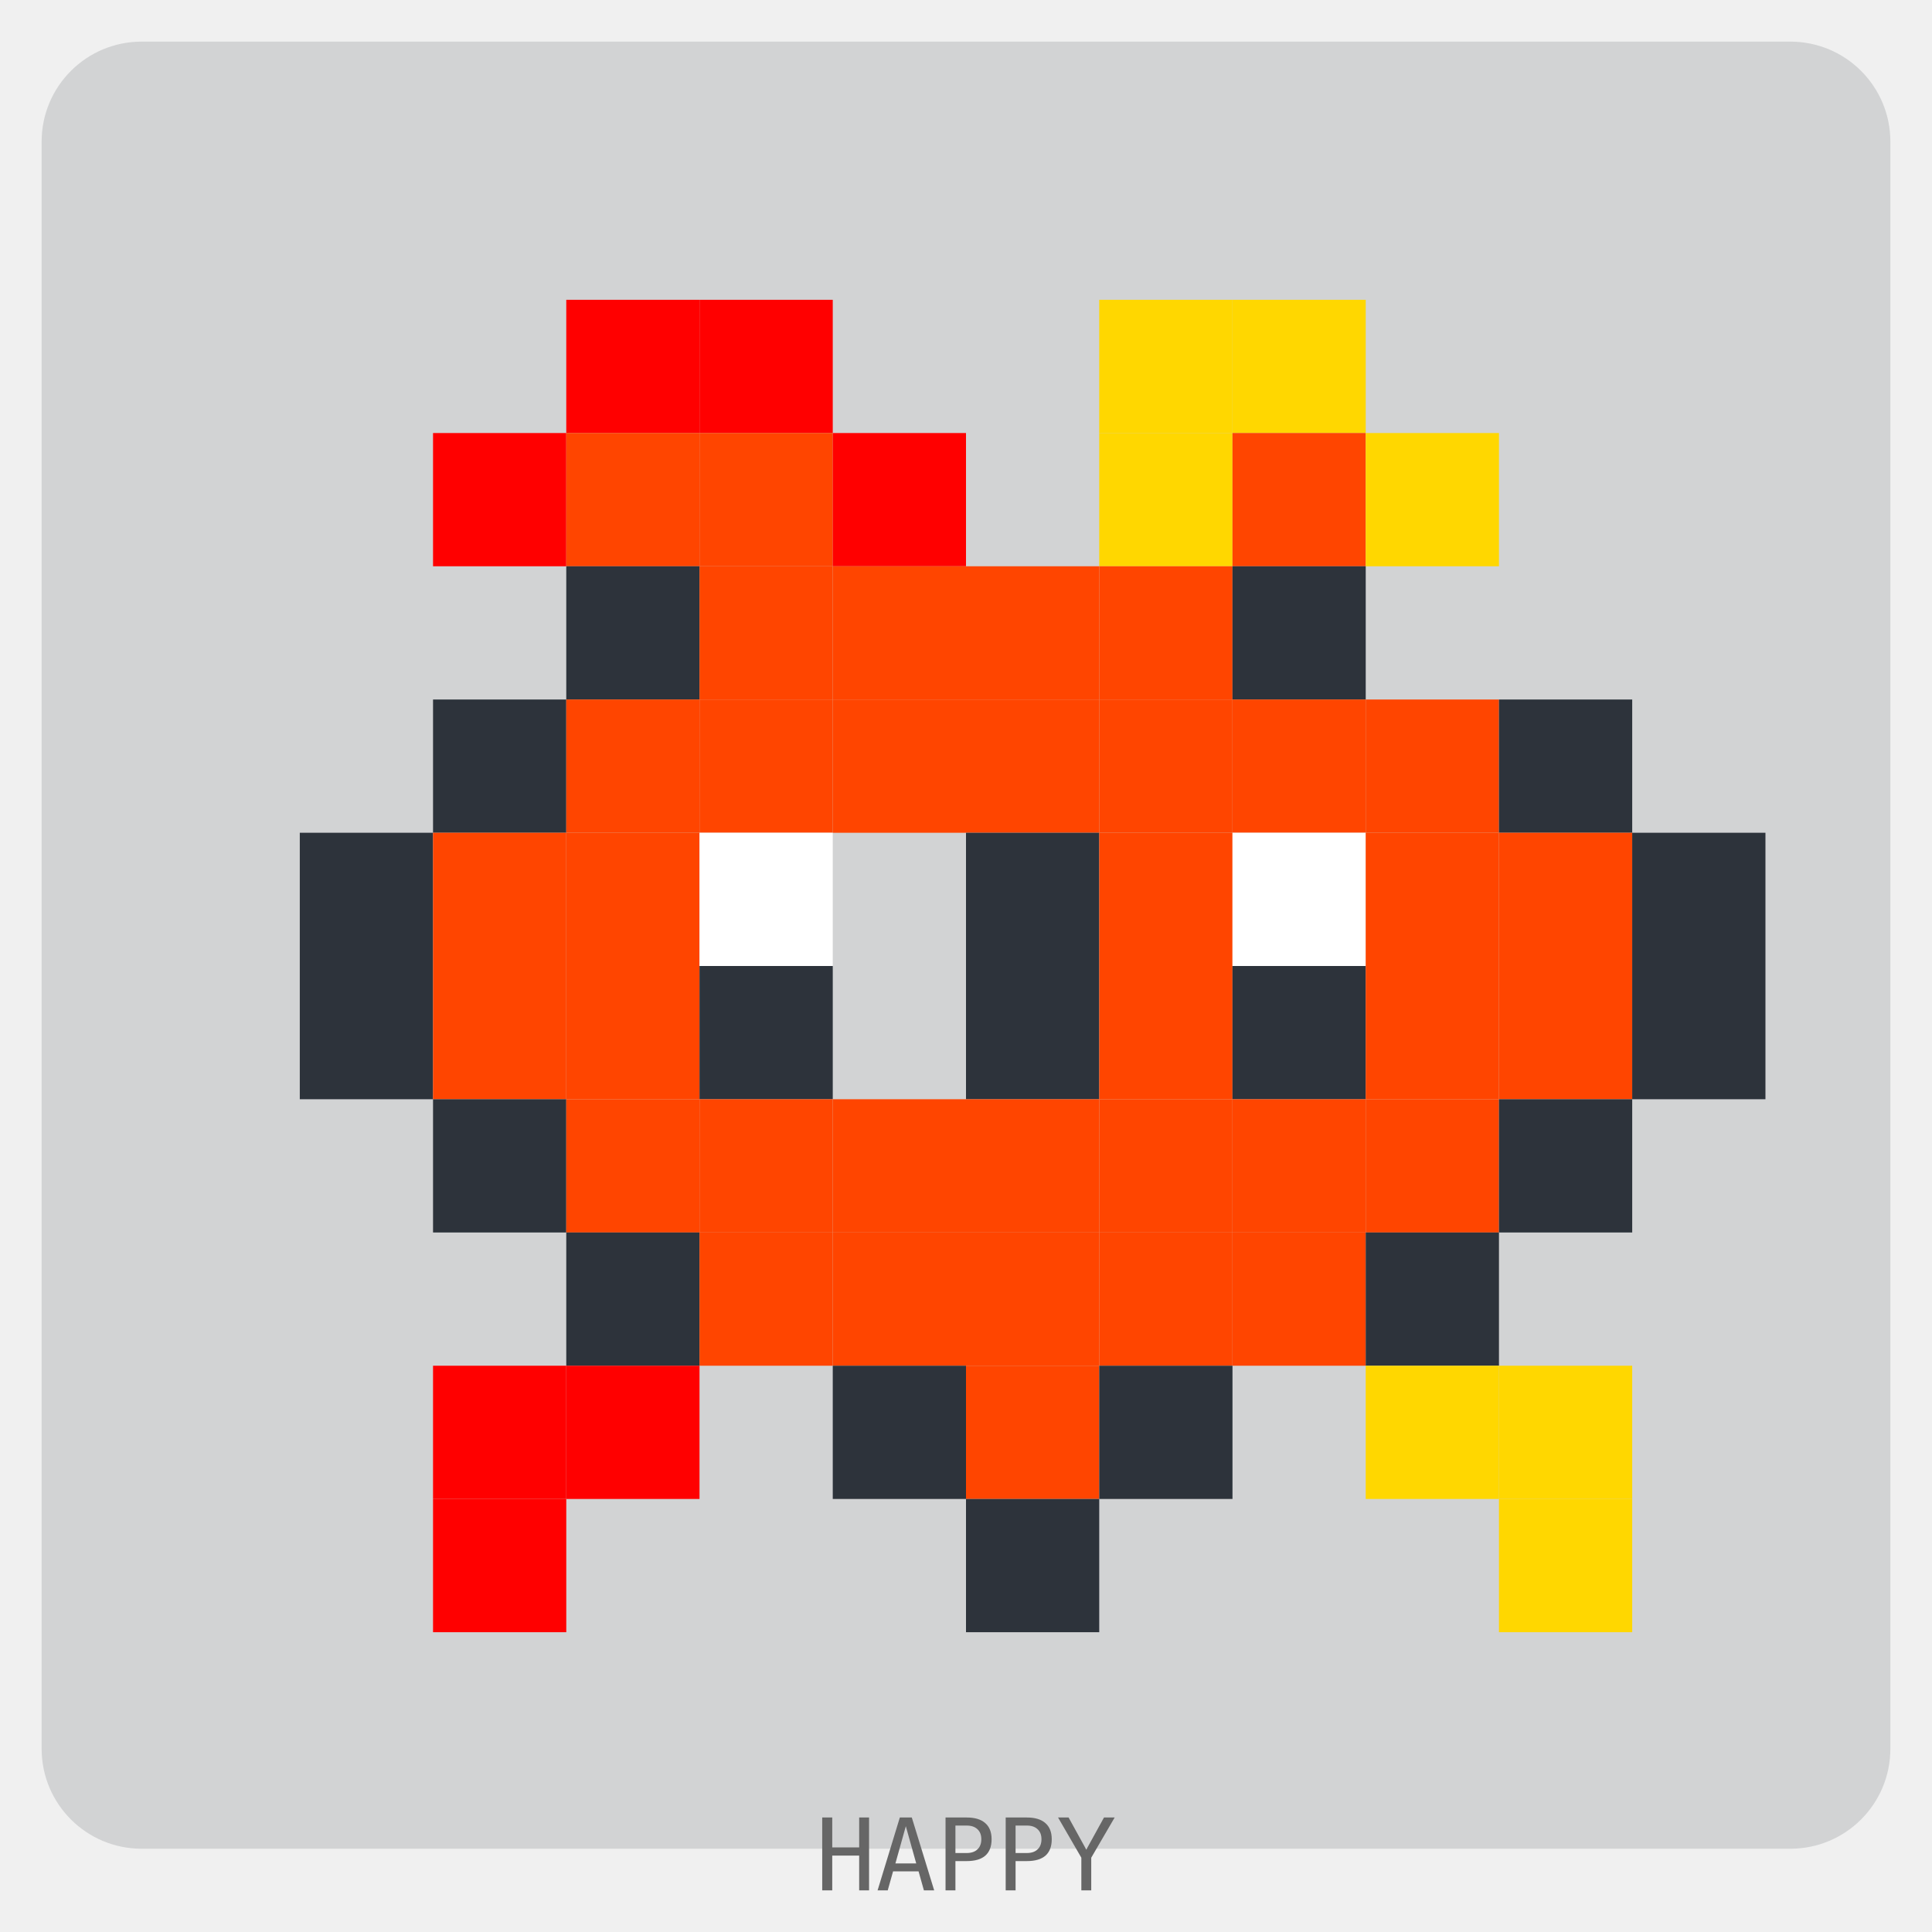
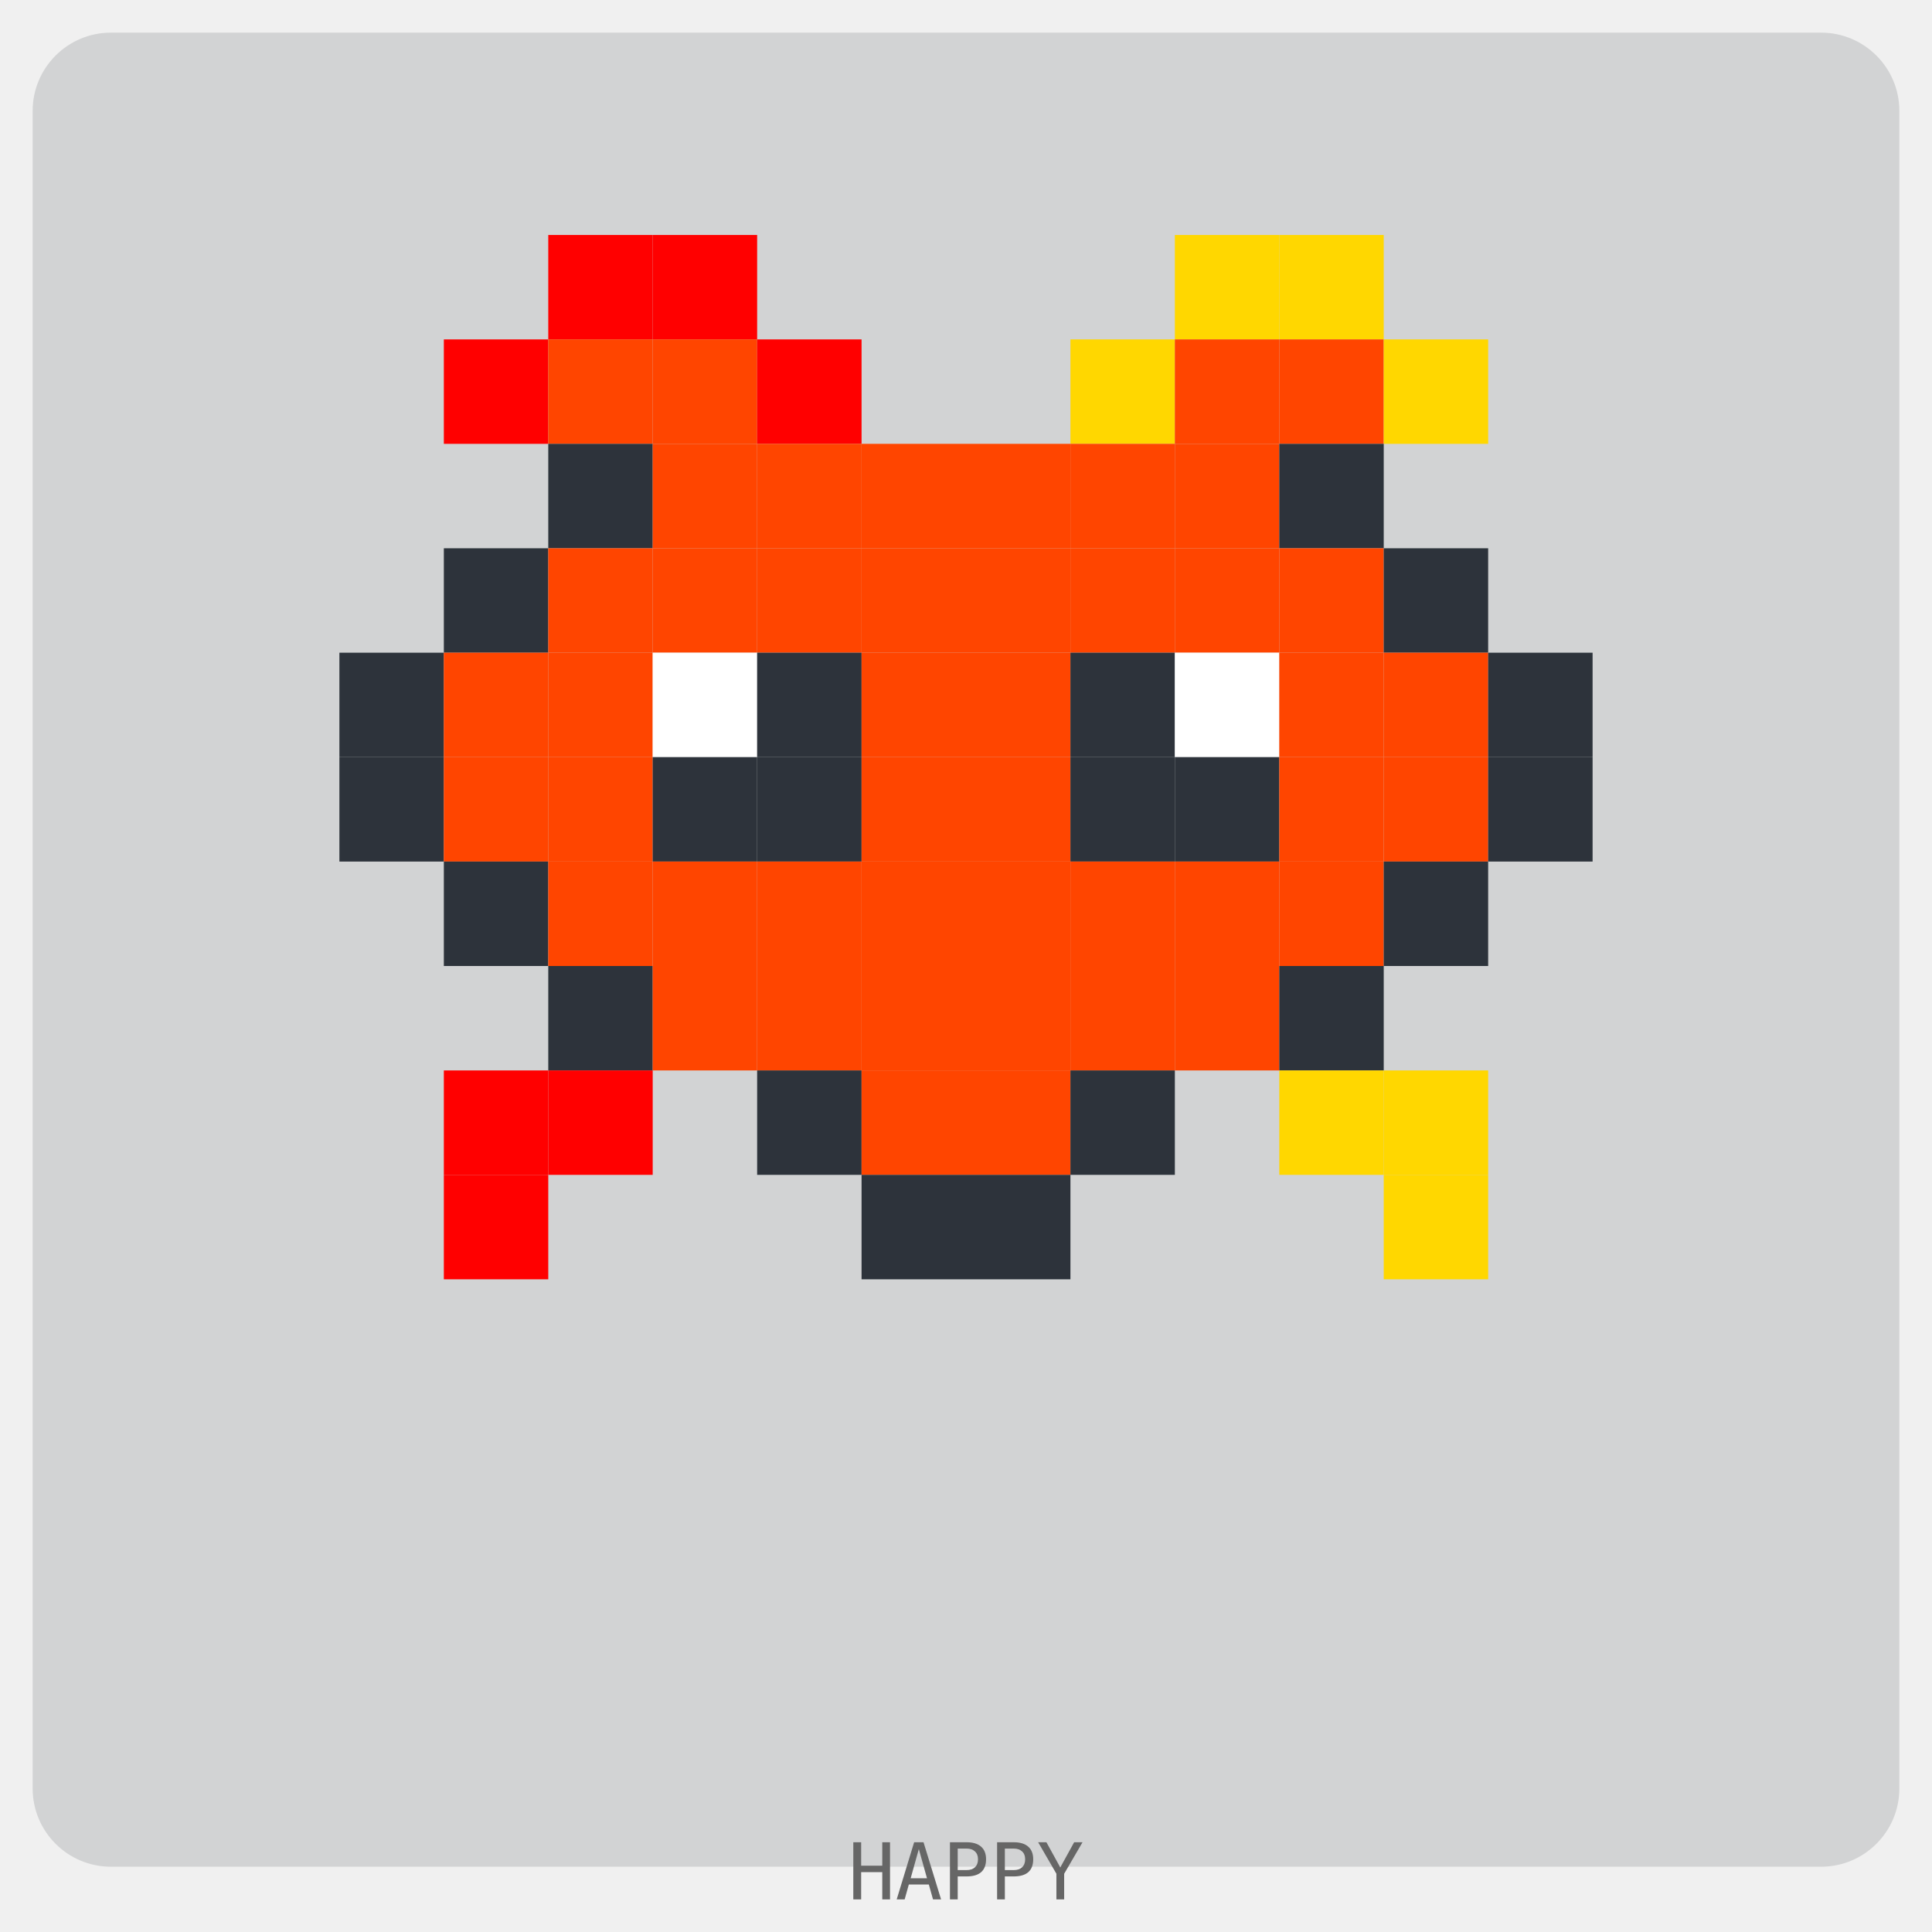
- <svg xmlns="http://www.w3.org/2000/svg" width="232" height="232" viewBox="0 0 232 232">
+ <svg xmlns="http://www.w3.org/2000/svg" width="296" height="296" viewBox="0 0 296 296">
  <style>.pet { transform-origin: center; }</style>
-   <rect x="5" y="5" width="222" height="217" rx="12" ry="12" fill="rgba(45, 51, 59, 0.15)" />
+   <rect x="5" y="5" width="286" height="281" rx="12" ry="12" fill="rgba(45, 51, 59, 0.15)" />
  <g transform="translate(20, 20)" opacity="1">
    <g class="pet">
-       <rect x="48" y="16" width="16" height="16" fill="#FF0000" />
      <rect x="64" y="16" width="16" height="16" fill="#FF0000" />
-       <rect x="112" y="16" width="16" height="16" fill="#FFD700" />
-       <rect x="128" y="16" width="16" height="16" fill="#FFD700" />
-       <rect x="32" y="32" width="16" height="16" fill="#FF0000" />
-       <rect x="48" y="32" width="16" height="16" fill="#ff4500" />
+       <rect x="80" y="16" width="16" height="16" fill="#FF0000" />
+       <rect x="160" y="16" width="16" height="16" fill="#FFD700" />
+       <rect x="176" y="16" width="16" height="16" fill="#FFD700" />
+       <rect x="48" y="32" width="16" height="16" fill="#FF0000" />
      <rect x="64" y="32" width="16" height="16" fill="#ff4500" />
-       <rect x="80" y="32" width="16" height="16" fill="#FF0000" />
-       <rect x="112" y="32" width="16" height="16" fill="#FFD700" />
-       <rect x="128" y="32" width="16" height="16" fill="#ff4500" />
+       <rect x="80" y="32" width="16" height="16" fill="#ff4500" />
+       <rect x="96" y="32" width="16" height="16" fill="#FF0000" />
      <rect x="144" y="32" width="16" height="16" fill="#FFD700" />
-       <rect x="48" y="48" width="16" height="16" fill="#2d333b" />
-       <rect x="64" y="48" width="16" height="16" fill="#ff4500" />
+       <rect x="160" y="32" width="16" height="16" fill="#ff4500" />
+       <rect x="176" y="32" width="16" height="16" fill="#ff4500" />
+       <rect x="192" y="32" width="16" height="16" fill="#FFD700" />
+       <rect x="64" y="48" width="16" height="16" fill="#2d333b" />
      <rect x="80" y="48" width="16" height="16" fill="#ff4500" />
      <rect x="96" y="48" width="16" height="16" fill="#ff4500" />
      <rect x="112" y="48" width="16" height="16" fill="#ff4500" />
-       <rect x="128" y="48" width="16" height="16" fill="#2d333b" />
-       <rect x="32" y="64" width="16" height="16" fill="#2d333b" />
-       <rect x="48" y="64" width="16" height="16" fill="#ff4500" />
+       <rect x="128" y="48" width="16" height="16" fill="#ff4500" />
+       <rect x="144" y="48" width="16" height="16" fill="#ff4500" />
+       <rect x="160" y="48" width="16" height="16" fill="#ff4500" />
+       <rect x="176" y="48" width="16" height="16" fill="#2d333b" />
+       <rect x="48" y="64" width="16" height="16" fill="#2d333b" />
      <rect x="64" y="64" width="16" height="16" fill="#ff4500" />
      <rect x="80" y="64" width="16" height="16" fill="#ff4500" />
      <rect x="96" y="64" width="16" height="16" fill="#ff4500" />
      <rect x="112" y="64" width="16" height="16" fill="#ff4500" />
      <rect x="128" y="64" width="16" height="16" fill="#ff4500" />
      <rect x="144" y="64" width="16" height="16" fill="#ff4500" />
-       <rect x="160" y="64" width="16" height="16" fill="#2d333b" />
-       <rect x="16" y="80" width="16" height="16" fill="#2d333b" />
-       <rect x="32" y="80" width="16" height="16" fill="#ff4500" />
+       <rect x="160" y="64" width="16" height="16" fill="#ff4500" />
+       <rect x="176" y="64" width="16" height="16" fill="#ff4500" />
+       <rect x="192" y="64" width="16" height="16" fill="#2d333b" />
+       <rect x="32" y="80" width="16" height="16" fill="#2d333b" />
      <rect x="48" y="80" width="16" height="16" fill="#ff4500" />
-       <rect x="64" y="80" width="16" height="16" fill="#ffffff" />
+       <rect x="64" y="80" width="16" height="16" fill="#ff4500" />
+       <rect x="80" y="80" width="16" height="16" fill="#ffffff" />
      <rect x="96" y="80" width="16" height="16" fill="#2d333b" />
      <rect x="112" y="80" width="16" height="16" fill="#ff4500" />
-       <rect x="128" y="80" width="16" height="16" fill="#ffffff" />
-       <rect x="144" y="80" width="16" height="16" fill="#ff4500" />
-       <rect x="160" y="80" width="16" height="16" fill="#ff4500" />
-       <rect x="176" y="80" width="16" height="16" fill="#2d333b" />
-       <rect x="16" y="96" width="16" height="16" fill="#2d333b" />
-       <rect x="32" y="96" width="16" height="16" fill="#ff4500" />
+       <rect x="128" y="80" width="16" height="16" fill="#ff4500" />
+       <rect x="144" y="80" width="16" height="16" fill="#2d333b" />
+       <rect x="160" y="80" width="16" height="16" fill="#ffffff" />
+       <rect x="176" y="80" width="16" height="16" fill="#ff4500" />
+       <rect x="192" y="80" width="16" height="16" fill="#ff4500" />
+       <rect x="208" y="80" width="16" height="16" fill="#2d333b" />
+       <rect x="32" y="96" width="16" height="16" fill="#2d333b" />
      <rect x="48" y="96" width="16" height="16" fill="#ff4500" />
-       <rect x="64" y="96" width="16" height="16" fill="#2d333b" />
+       <rect x="64" y="96" width="16" height="16" fill="#ff4500" />
+       <rect x="80" y="96" width="16" height="16" fill="#2d333b" />
      <rect x="96" y="96" width="16" height="16" fill="#2d333b" />
      <rect x="112" y="96" width="16" height="16" fill="#ff4500" />
-       <rect x="128" y="96" width="16" height="16" fill="#2d333b" />
-       <rect x="144" y="96" width="16" height="16" fill="#ff4500" />
-       <rect x="160" y="96" width="16" height="16" fill="#ff4500" />
-       <rect x="176" y="96" width="16" height="16" fill="#2d333b" />
-       <rect x="32" y="112" width="16" height="16" fill="#2d333b" />
-       <rect x="48" y="112" width="16" height="16" fill="#ff4500" />
+       <rect x="128" y="96" width="16" height="16" fill="#ff4500" />
+       <rect x="144" y="96" width="16" height="16" fill="#2d333b" />
+       <rect x="160" y="96" width="16" height="16" fill="#2d333b" />
+       <rect x="176" y="96" width="16" height="16" fill="#ff4500" />
+       <rect x="192" y="96" width="16" height="16" fill="#ff4500" />
+       <rect x="208" y="96" width="16" height="16" fill="#2d333b" />
+       <rect x="48" y="112" width="16" height="16" fill="#2d333b" />
      <rect x="64" y="112" width="16" height="16" fill="#ff4500" />
      <rect x="80" y="112" width="16" height="16" fill="#ff4500" />
      <rect x="96" y="112" width="16" height="16" fill="#ff4500" />
      <rect x="112" y="112" width="16" height="16" fill="#ff4500" />
      <rect x="128" y="112" width="16" height="16" fill="#ff4500" />
      <rect x="144" y="112" width="16" height="16" fill="#ff4500" />
-       <rect x="160" y="112" width="16" height="16" fill="#2d333b" />
-       <rect x="48" y="128" width="16" height="16" fill="#2d333b" />
-       <rect x="64" y="128" width="16" height="16" fill="#ff4500" />
+       <rect x="160" y="112" width="16" height="16" fill="#ff4500" />
+       <rect x="176" y="112" width="16" height="16" fill="#ff4500" />
+       <rect x="192" y="112" width="16" height="16" fill="#2d333b" />
+       <rect x="64" y="128" width="16" height="16" fill="#2d333b" />
      <rect x="80" y="128" width="16" height="16" fill="#ff4500" />
      <rect x="96" y="128" width="16" height="16" fill="#ff4500" />
      <rect x="112" y="128" width="16" height="16" fill="#ff4500" />
      <rect x="128" y="128" width="16" height="16" fill="#ff4500" />
-       <rect x="144" y="128" width="16" height="16" fill="#2d333b" />
-       <rect x="32" y="144" width="16" height="16" fill="#FF0000" />
+       <rect x="144" y="128" width="16" height="16" fill="#ff4500" />
+       <rect x="160" y="128" width="16" height="16" fill="#ff4500" />
+       <rect x="176" y="128" width="16" height="16" fill="#2d333b" />
      <rect x="48" y="144" width="16" height="16" fill="#FF0000" />
-       <rect x="80" y="144" width="16" height="16" fill="#2d333b" />
-       <rect x="96" y="144" width="16" height="16" fill="#ff4500" />
-       <rect x="112" y="144" width="16" height="16" fill="#2d333b" />
-       <rect x="144" y="144" width="16" height="16" fill="#FFD700" />
-       <rect x="160" y="144" width="16" height="16" fill="#FFD700" />
-       <rect x="32" y="160" width="16" height="16" fill="#FF0000" />
-       <rect x="96" y="160" width="16" height="16" fill="#2d333b" />
-       <rect x="160" y="160" width="16" height="16" fill="#FFD700" />
+       <rect x="64" y="144" width="16" height="16" fill="#FF0000" />
+       <rect x="96" y="144" width="16" height="16" fill="#2d333b" />
+       <rect x="112" y="144" width="16" height="16" fill="#ff4500" />
+       <rect x="128" y="144" width="16" height="16" fill="#ff4500" />
+       <rect x="144" y="144" width="16" height="16" fill="#2d333b" />
+       <rect x="176" y="144" width="16" height="16" fill="#FFD700" />
+       <rect x="192" y="144" width="16" height="16" fill="#FFD700" />
+       <rect x="48" y="160" width="16" height="16" fill="#FF0000" />
+       <rect x="112" y="160" width="16" height="16" fill="#2d333b" />
+       <rect x="128" y="160" width="16" height="16" fill="#2d333b" />
+       <rect x="192" y="160" width="16" height="16" fill="#FFD700" />
      <animateTransform attributeName="transform" type="translate" values="0 0; 0 -4; 0 0" dur="0.5s" repeatCount="indefinite" />
    </g>
  </g>
-   <text x="50%" y="227" text-anchor="middle" font-family="monospace" font-size="12" fill="#666">HAPPY</text>
+   <text x="50%" y="291" text-anchor="middle" font-family="monospace" font-size="12" fill="#666">HAPPY</text>
</svg>
